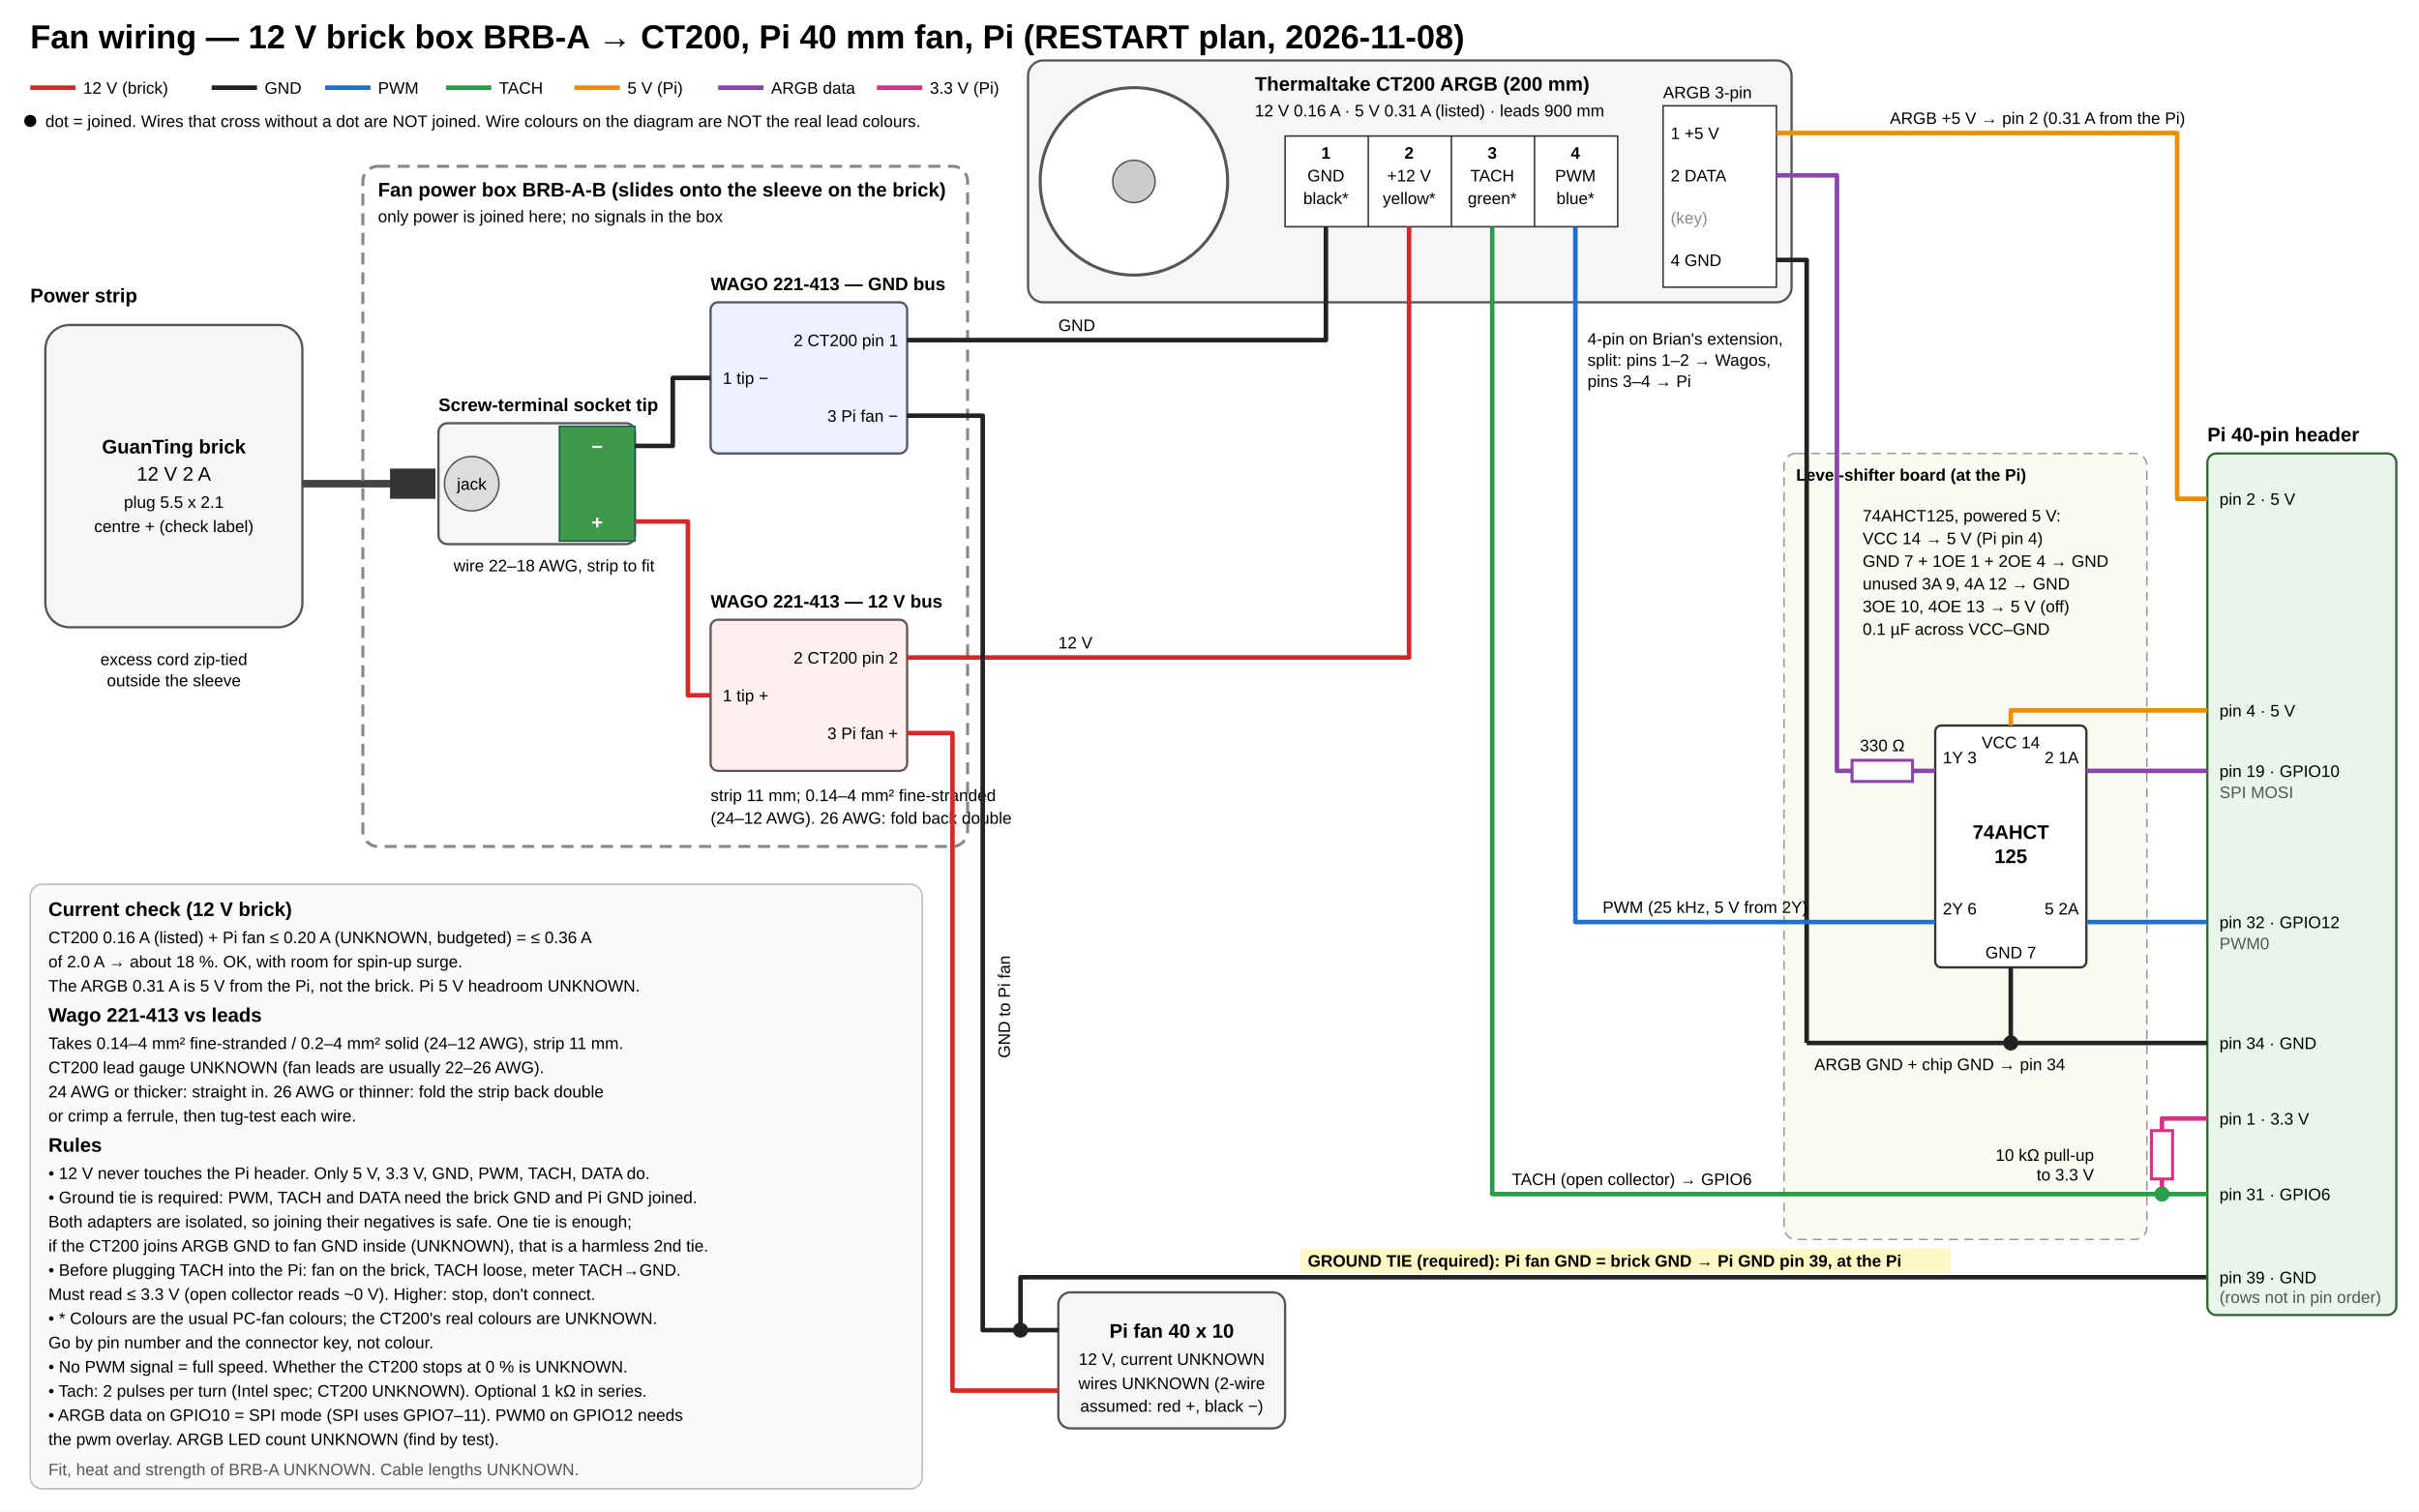
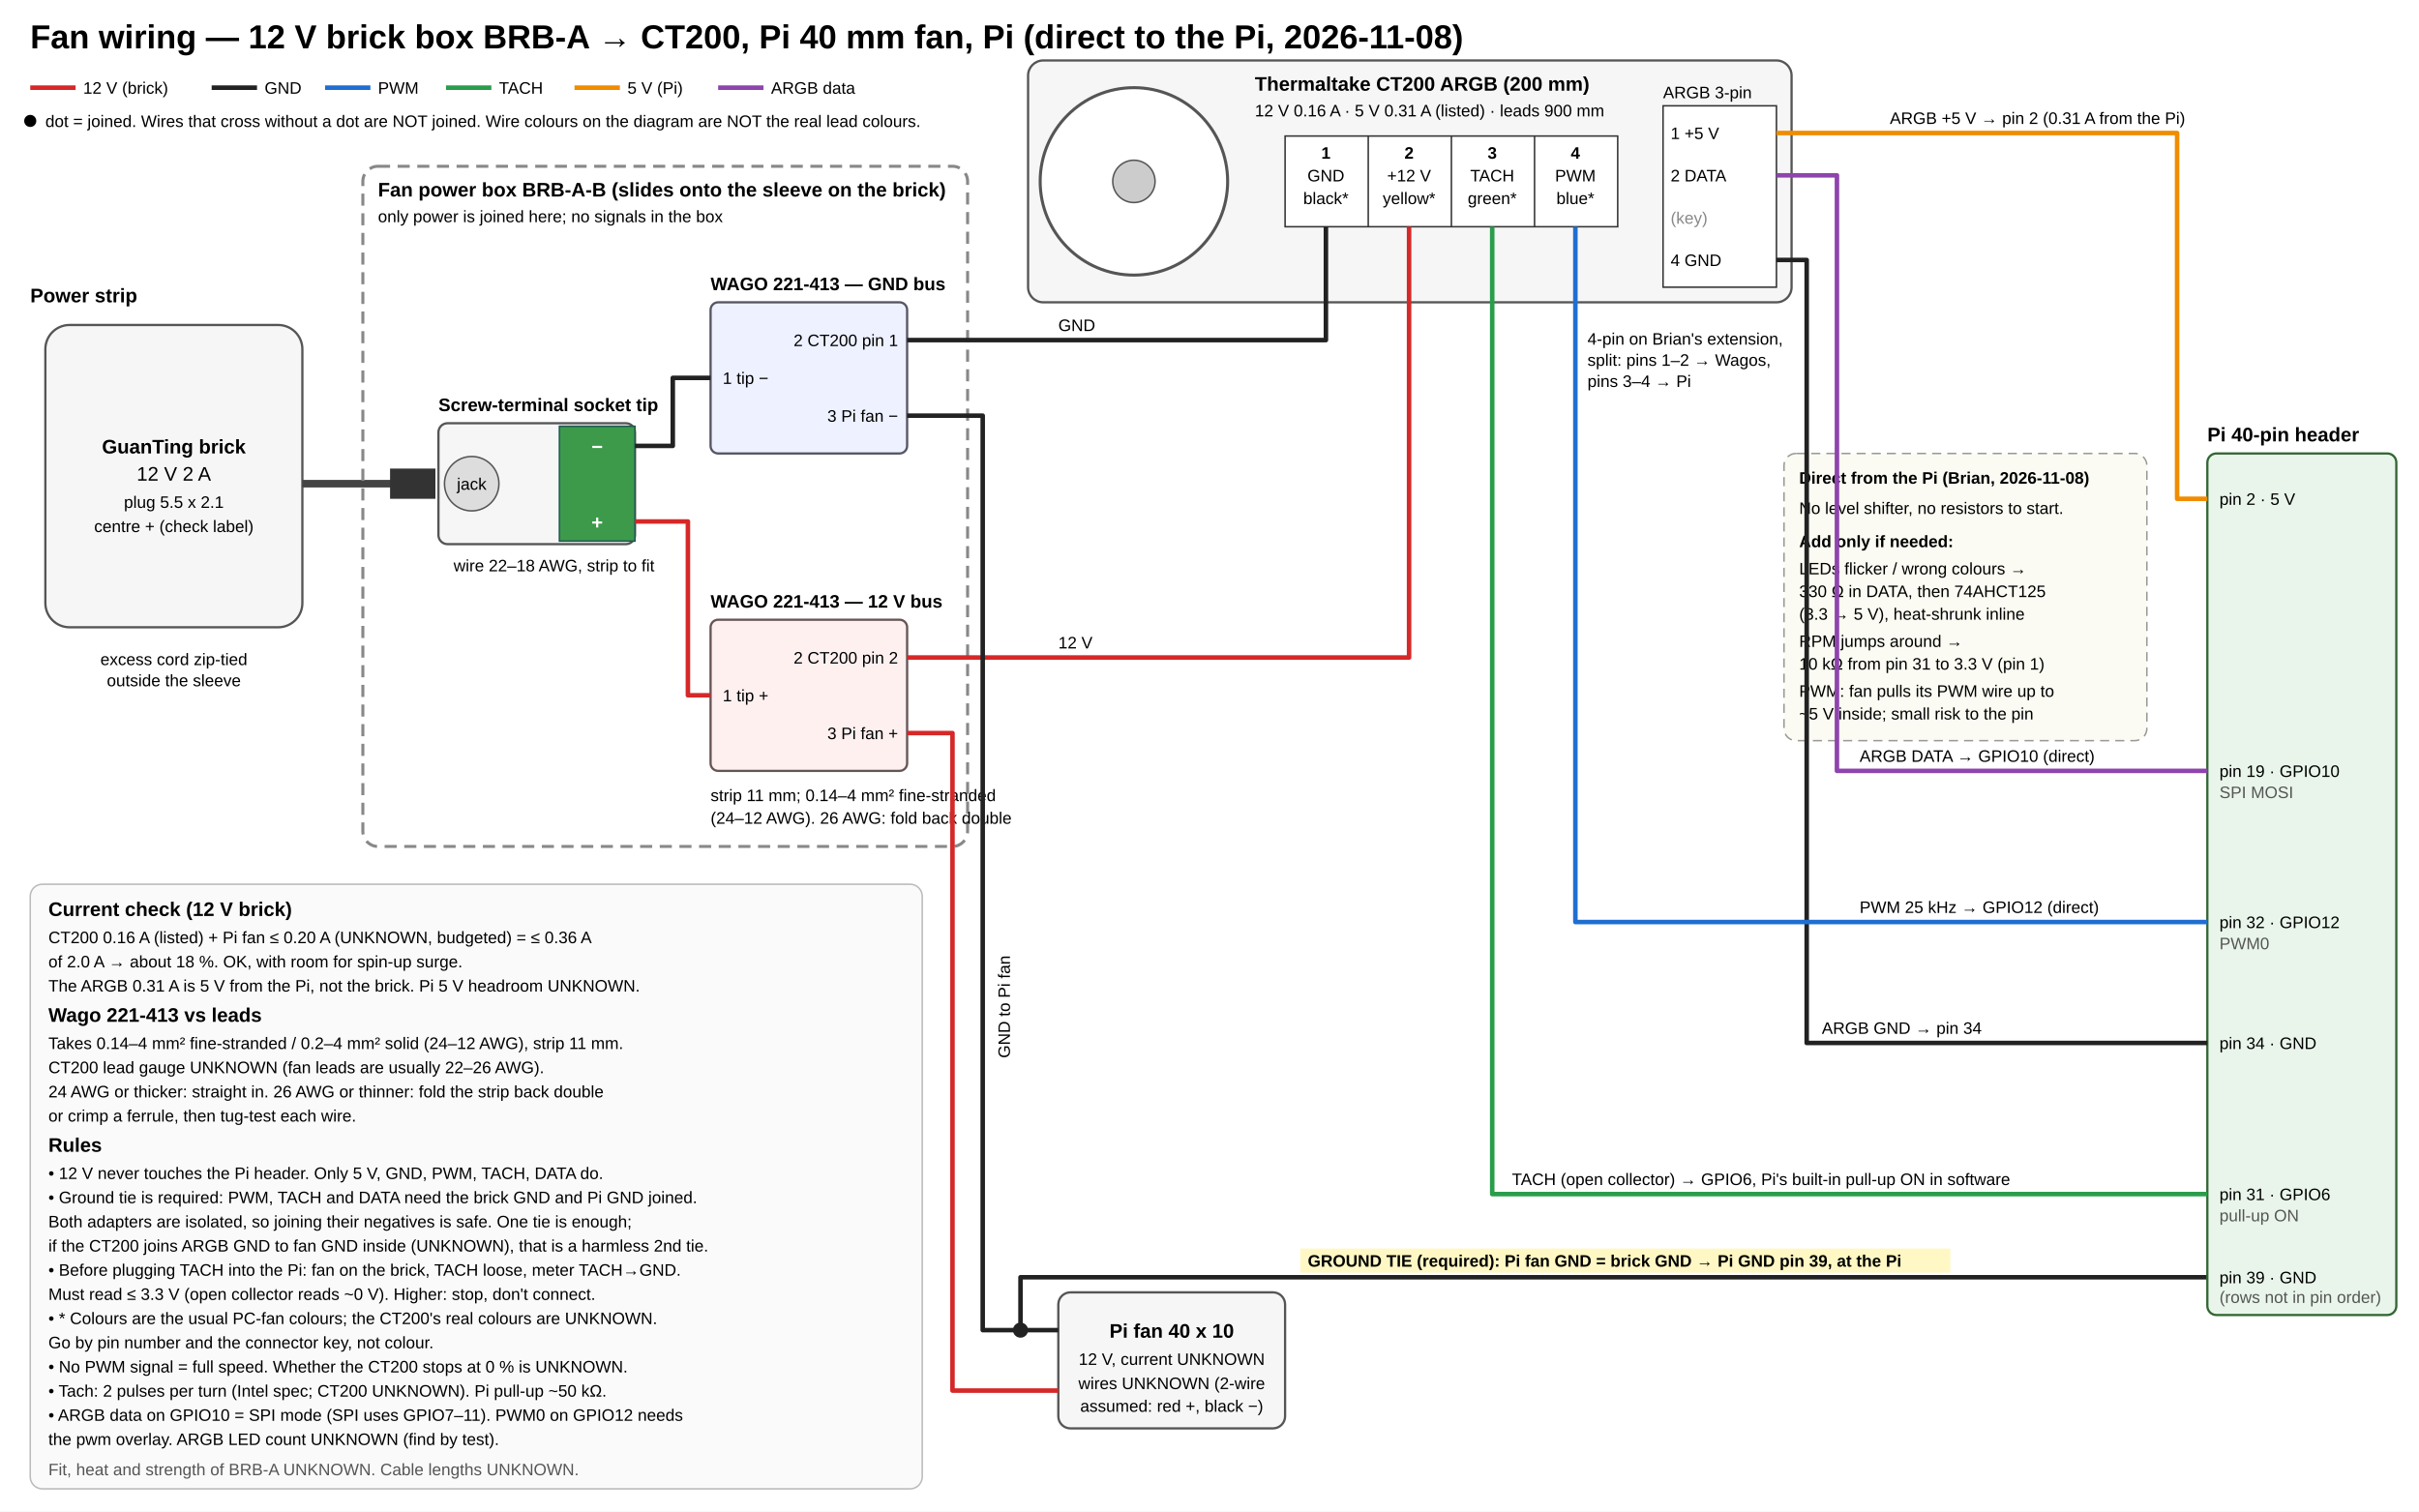
<svg xmlns="http://www.w3.org/2000/svg" viewBox="0 0 1600 1000" width="1600" height="1000" font-family="Arial, Helvetica, sans-serif" font-size="13">
  <rect width="1600" height="1000" fill="#ffffff" />
  <style>
 .w{fill:none;stroke-width:3;stroke-linejoin:round}
 .v12{stroke:#d62828}.gnd{stroke:#222}.tach{stroke:#2a9d4b}.pwm{stroke:#1f6fd1}.v5{stroke:#f08c00}.dat{stroke:#8e44ad}.v33{stroke:#d63384}
 .box{fill:#f6f6f6;stroke:#555;stroke-width:1.5}
 .lbl{font-size:12px}.sm{font-size:11px}.b{font-weight:bold}
 .dot{stroke:none}
</style>
-   <text x="20" y="32" font-size="22" class="b">Fan wiring — 12 V brick box BRB-A → CT200, Pi 40 mm fan, Pi (RESTART plan, 2026-11-08)</text>
+   <text x="20" y="32" font-size="22" class="b">Fan wiring — 12 V brick box BRB-A → CT200, Pi 40 mm fan, Pi (direct to the Pi, 2026-11-08)</text>
  <g class="sm">
    <line x1="20" y1="58" x2="50" y2="58" class="w v12" />
    <text x="55" y="62">12 V (brick)</text>
    <line x1="140" y1="58" x2="170" y2="58" class="w gnd" />
    <text x="175" y="62">GND</text>
    <line x1="215" y1="58" x2="245" y2="58" class="w pwm" />
    <text x="250" y="62">PWM</text>
    <line x1="295" y1="58" x2="325" y2="58" class="w tach" />
    <text x="330" y="62">TACH</text>
    <line x1="380" y1="58" x2="410" y2="58" class="w v5" />
    <text x="415" y="62">5 V (Pi)</text>
    <line x1="475" y1="58" x2="505" y2="58" class="w dat" />
    <text x="510" y="62">ARGB data</text>
-     <line x1="580" y1="58" x2="610" y2="58" class="w v33" />
-     <text x="615" y="62">3.3 V (Pi)</text>
    <circle cx="20" cy="80" r="4" />
    <text x="30" y="84">dot = joined. Wires that cross without a dot are NOT joined. Wire colours on the diagram are NOT the real lead colours.</text>
  </g>
  <text x="20" y="200" class="b">Power strip</text>
  <rect x="30" y="215" width="170" height="200" rx="16" class="box" />
  <text x="115" y="300" text-anchor="middle" class="b">GuanTing brick</text>
  <text x="115" y="318" text-anchor="middle">12 V  2 A</text>
  <text x="115" y="336" text-anchor="middle" class="sm">plug 5.5 x 2.1</text>
  <text x="115" y="352" text-anchor="middle" class="sm">centre + (check label)</text>
  <text x="115" y="440" text-anchor="middle" class="sm">excess cord zip-tied</text>
  <text x="115" y="454" text-anchor="middle" class="sm">outside the sleeve</text>
  <line x1="200" y1="320" x2="262" y2="320" stroke="#444" stroke-width="5" />
  <rect x="258" y="310" width="30" height="20" fill="#333" />
  <rect x="240" y="110" width="400" height="450" rx="10" fill="none" stroke="#888" stroke-width="2" stroke-dasharray="8 5" />
  <text x="250" y="130" class="b">Fan power box BRB-A-B (slides onto the sleeve on the brick)</text>
  <text x="250" y="147" class="sm">only power is joined here; no signals in the box</text>
  <text x="290" y="272" class="lbl b">Screw-terminal socket tip</text>
  <rect x="290" y="280" width="130" height="80" rx="6" class="box" />
  <circle cx="312" cy="320" r="18" fill="#ddd" stroke="#555" />
  <text x="312" y="324" text-anchor="middle" class="sm">jack</text>
  <rect x="370" y="282" width="50" height="76" fill="#3c9a4a" stroke="#255" />
  <text x="395" y="300" text-anchor="middle" fill="#fff" class="b">−</text>
  <text x="395" y="350" text-anchor="middle" fill="#fff" class="b">+</text>
  <text x="300" y="378" class="sm">wire 22–18 AWG, strip to fit</text>
  <text x="470" y="192" class="lbl b">WAGO 221-413 — GND bus</text>
  <rect x="470" y="200" width="130" height="100" rx="5" fill="#eef1ff" stroke="#556" stroke-width="1.5" />
  <text x="478" y="254" class="sm">1 tip −</text>
  <text x="594" y="229" text-anchor="end" class="sm">2 CT200 pin 1</text>
  <text x="594" y="279" text-anchor="end" class="sm">3 Pi fan −</text>
  <text x="470" y="402" class="lbl b">WAGO 221-413 — 12 V bus</text>
  <rect x="470" y="410" width="130" height="100" rx="5" fill="#fff0f0" stroke="#655" stroke-width="1.5" />
  <text x="478" y="464" class="sm">1 tip +</text>
  <text x="594" y="439" text-anchor="end" class="sm">2 CT200 pin 2</text>
  <text x="594" y="489" text-anchor="end" class="sm">3 Pi fan +</text>
  <text x="470" y="530" class="sm">strip 11 mm; 0.14–4 mm² fine-stranded</text>
  <text x="470" y="545" class="sm">(24–12 AWG). 26 AWG: fold back double</text>
  <polyline points="420,295 445,295 445,250 470,250" class="w gnd" />
  <polyline points="420,345 455,345 455,460 470,460" class="w v12" />
  <rect x="680" y="40" width="505" height="160" rx="10" class="box" />
  <circle cx="750" cy="120" r="62" fill="#fff" stroke="#555" stroke-width="2" />
  <circle cx="750" cy="120" r="14" fill="#ccc" stroke="#555" />
  <text x="830" y="60" class="b">Thermaltake CT200 ARGB (200 mm)</text>
  <text x="830" y="77" class="sm">12 V 0.16 A · 5 V 0.31 A (listed) · leads 900 mm</text>
  <rect x="850" y="90" width="220" height="60" fill="#fff" stroke="#333" />
  <line x1="905" y1="90" x2="905" y2="150" stroke="#333" />
  <line x1="960" y1="90" x2="960" y2="150" stroke="#333" />
  <line x1="1015" y1="90" x2="1015" y2="150" stroke="#333" />
  <g text-anchor="middle" class="sm">
    <text x="877" y="105" class="b">1</text>
    <text x="877" y="120">GND</text>
    <text x="877" y="135">black*</text>
    <text x="932" y="105" class="b">2</text>
    <text x="932" y="120">+12 V</text>
    <text x="932" y="135">yellow*</text>
    <text x="987" y="105" class="b">3</text>
    <text x="987" y="120">TACH</text>
    <text x="987" y="135">green*</text>
    <text x="1042" y="105" class="b">4</text>
    <text x="1042" y="120">PWM</text>
    <text x="1042" y="135">blue*</text>
  </g>
  <text x="1050" y="228" class="sm">4-pin on Brian's extension,</text>
  <text x="1050" y="242" class="sm">split: pins 1–2 → Wagos,</text>
  <text x="1050" y="256" class="sm">pins 3–4 → Pi</text>
  <rect x="1100" y="70" width="75" height="120" fill="#fff" stroke="#333" />
  <g class="sm">
    <text x="1105" y="92">1 +5 V</text>
    <text x="1105" y="120">2 DATA</text>
    <text x="1105" y="148" fill="#888">(key)</text>
    <text x="1105" y="176">4 GND</text>
  </g>
  <text x="1100" y="65" class="sm">ARGB 3-pin</text>
  <polyline points="877,150 877,225 600,225" class="w gnd" />
  <polyline points="932,150 932,435 600,435" class="w v12" />
  <text x="700" y="219" class="sm">GND</text>
  <text x="700" y="429" class="sm">12 V</text>
  <rect x="700" y="855" width="150" height="90" rx="8" class="box" />
  <text x="775" y="885" text-anchor="middle" class="b">Pi fan 40 x 10</text>
  <text x="775" y="903" text-anchor="middle" class="sm">12 V, current UNKNOWN</text>
  <text x="775" y="919" text-anchor="middle" class="sm">wires UNKNOWN (2-wire</text>
  <text x="775" y="934" text-anchor="middle" class="sm">assumed: red +, black −)</text>
  <polyline points="600,275 650,275 650,880 700,880" class="w gnd" />
  <polyline points="600,485 630,485 630,920 700,920" class="w v12" />
  <text x="604" y="700" class="sm" transform="rotate(-90 604 700)">12 V to Pi fan</text>
  <text x="668" y="700" class="sm" transform="rotate(-90 668 700)">GND to Pi fan</text>
  <circle cx="675" cy="880" r="5" class="dot" fill="#222" />
  <polyline points="675,880 675,845 1460,845" class="w gnd" stroke-width="4" />
  <rect x="860" y="826" width="430" height="16" fill="#fff8c4" />
  <text x="865" y="838" class="sm b">GROUND TIE (required): Pi fan GND = brick GND → Pi GND pin 39, at the Pi</text>
-   <rect x="1180" y="300" width="240" height="520" rx="8" fill="#fbfbf3" stroke="#999" stroke-dasharray="6 4" />
-   <text x="1188" y="318" class="sm b">Level-shifter board (at the Pi)</text>
+   <rect x="1180" y="300" width="240" height="190" rx="8" fill="#fbfbf3" stroke="#999" stroke-dasharray="6 4" />
  <g class="sm">
-     <text x="1232" y="345">74AHCT125, powered 5 V:</text>
-     <text x="1232" y="360">VCC 14 → 5 V (Pi pin 4)</text>
-     <text x="1232" y="375">GND 7 + 1OE 1 + 2OE 4 → GND</text>
-     <text x="1232" y="390">unused 3A 9, 4A 12 → GND</text>
-     <text x="1232" y="405">3OE 10, 4OE 13 → 5 V (off)</text>
-     <text x="1232" y="420">0.1 µF across VCC–GND</text>
-   </g>
-   <rect x="1280" y="480" width="100" height="160" rx="4" fill="#fff" stroke="#333" stroke-width="1.5" />
-   <text x="1330" y="555" text-anchor="middle" class="b">74AHCT</text>
-   <text x="1330" y="571" text-anchor="middle" class="b">125</text>
-   <g class="sm">
-     <text x="1285" y="505">1Y 3</text>
-     <text x="1375" y="505" text-anchor="end">2 1A</text>
-     <text x="1285" y="605">2Y 6</text>
-     <text x="1375" y="605" text-anchor="end">5 2A</text>
-     <text x="1330" y="495" text-anchor="middle">VCC 14</text>
-     <text x="1330" y="634" text-anchor="middle">GND 7</text>
+     <text x="1190" y="320" class="b">Direct from the Pi (Brian, 2026-11-08)</text>
+     <text x="1190" y="340">No level shifter, no resistors to start.</text>
+     <text x="1190" y="362" class="b">Add only if needed:</text>
+     <text x="1190" y="380">LEDs flicker / wrong colours →</text>
+     <text x="1190" y="395">  330 Ω in DATA, then 74AHCT125</text>
+     <text x="1190" y="410">  (3.3 → 5 V), heat-shrunk inline</text>
+     <text x="1190" y="428">RPM jumps around →</text>
+     <text x="1190" y="443">  10 kΩ from pin 31 to 3.3 V (pin 1)</text>
+     <text x="1190" y="461">PWM: fan pulls its PWM wire up to</text>
+     <text x="1190" y="476">  ~5 V inside; small risk to the pin</text>
  </g>
  <rect x="1460" y="300" width="125" height="570" rx="6" fill="#e9f5ea" stroke="#363" stroke-width="1.5" />
  <text x="1460" y="292" class="b">Pi 40-pin header</text>
  <g class="sm">
    <text x="1468" y="334">pin 2 · 5 V</text>
-     <text x="1468" y="474">pin 4 · 5 V</text>
    <text x="1468" y="514">pin 19 · GPIO10</text>
    <text x="1468" y="528" fill="#555">SPI MOSI</text>
    <text x="1468" y="614">pin 32 · GPIO12</text>
    <text x="1468" y="628" fill="#555">PWM0</text>
    <text x="1468" y="694">pin 34 · GND</text>
-     <text x="1468" y="744">pin 1 · 3.3 V</text>
    <text x="1468" y="794">pin 31 · GPIO6</text>
+     <text x="1468" y="808" fill="#555">pull-up ON</text>
    <text x="1468" y="849">pin 39 · GND</text>
    <text x="1468" y="862" fill="#555">(rows not in pin order)</text>
  </g>
  <polyline points="1175,88 1440,88 1440,330 1460,330" class="w v5" />
  <text x="1250" y="82" class="sm">ARGB +5 V → pin 2 (0.31 A from the Pi)</text>
-   <polyline points="1175,116 1215,116 1215,510 1225,510" class="w dat" />
-   <rect x="1225" y="503" width="40" height="14" fill="#fff" stroke="#8e44ad" stroke-width="2" />
-   <text x="1245" y="497" text-anchor="middle" class="sm">330 Ω</text>
-   <line x1="1265" y1="510" x2="1280" y2="510" class="w dat" />
-   <line x1="1380" y1="510" x2="1460" y2="510" class="w dat" />
-   <polyline points="1175,172 1195,172 1195,690" class="w gnd" />
-   <polyline points="1460,470 1330,470 1330,480" class="w v5" />
-   <polyline points="1460,690 1330,690 1330,640" class="w gnd" />
-   <line x1="1195" y1="690" x2="1330" y2="690" class="w gnd" />
-   <circle cx="1330" cy="690" r="5" class="dot" fill="#222" />
-   <text x="1200" y="708" class="sm">ARGB GND + chip GND → pin 34</text>
-   <polyline points="1042,150 1042,610 1280,610" class="w pwm" />
-   <line x1="1380" y1="610" x2="1460" y2="610" class="w pwm" />
-   <text x="1060" y="604" class="sm">PWM (25 kHz, 5 V from 2Y)</text>
+   <polyline points="1175,116 1215,116 1215,510 1460,510" class="w dat" />
+   <text x="1230" y="504" class="sm">ARGB DATA → GPIO10 (direct)</text>
+   <polyline points="1175,172 1195,172 1195,690 1460,690" class="w gnd" />
+   <text x="1205" y="684" class="sm">ARGB GND → pin 34</text>
+   <polyline points="1042,150 1042,610 1460,610" class="w pwm" />
+   <text x="1230" y="604" class="sm">PWM 25 kHz → GPIO12 (direct)</text>
  <polyline points="987,150 987,790 1460,790" class="w tach" />
-   <text x="1000" y="784" class="sm">TACH (open collector) → GPIO6</text>
-   <polyline points="1460,740 1430,740 1430,748" class="w v33" />
-   <rect x="1423" y="748" width="14" height="32" fill="#fff" stroke="#d63384" stroke-width="2" />
-   <line x1="1430" y1="780" x2="1430" y2="790" class="w v33" />
-   <circle cx="1430" cy="790" r="5" class="dot" fill="#2a9d4b" />
-   <text x="1385" y="768" text-anchor="end" class="sm">10 kΩ pull-up</text>
-   <text x="1385" y="781" text-anchor="end" class="sm">to 3.3 V</text>
+   <text x="1000" y="784" class="sm">TACH (open collector) → GPIO6, Pi's built-in pull-up ON in software</text>
  <rect x="20" y="585" width="590" height="400" rx="8" fill="#fafafa" stroke="#bbb" />
  <g class="sm">
    <text x="32" y="606" class="b" font-size="13">Current check (12 V brick)</text>
    <text x="32" y="624">CT200 0.16 A (listed) + Pi fan ≤ 0.20 A (UNKNOWN, budgeted) = ≤ 0.36 A</text>
    <text x="32" y="640">of 2.0 A → about 18 %. OK, with room for spin-up surge.</text>
    <text x="32" y="656">The ARGB 0.31 A is 5 V from the Pi, not the brick. Pi 5 V headroom UNKNOWN.</text>
    <text x="32" y="676" class="b" font-size="13">Wago 221-413 vs leads</text>
    <text x="32" y="694">Takes 0.14–4 mm² fine-stranded / 0.2–4 mm² solid (24–12 AWG), strip 11 mm.</text>
    <text x="32" y="710">CT200 lead gauge UNKNOWN (fan leads are usually 22–26 AWG).</text>
    <text x="32" y="726">24 AWG or thicker: straight in. 26 AWG or thinner: fold the strip back double</text>
    <text x="32" y="742">or crimp a ferrule, then tug-test each wire.</text>
    <text x="32" y="762" class="b" font-size="13">Rules</text>
-     <text x="32" y="780">• 12 V never touches the Pi header. Only 5 V, 3.3 V, GND, PWM, TACH, DATA do.</text>
+     <text x="32" y="780">• 12 V never touches the Pi header. Only 5 V, GND, PWM, TACH, DATA do.</text>
    <text x="32" y="796">• Ground tie is required: PWM, TACH and DATA need the brick GND and Pi GND joined.</text>
    <text x="32" y="812">  Both adapters are isolated, so joining their negatives is safe. One tie is enough;</text>
    <text x="32" y="828">  if the CT200 joins ARGB GND to fan GND inside (UNKNOWN), that is a harmless 2nd tie.</text>
    <text x="32" y="844">• Before plugging TACH into the Pi: fan on the brick, TACH loose, meter TACH→GND.</text>
    <text x="32" y="860">  Must read ≤ 3.3 V (open collector reads ~0 V). Higher: stop, don't connect.</text>
    <text x="32" y="876">• * Colours are the usual PC-fan colours; the CT200's real colours are UNKNOWN.</text>
    <text x="32" y="892">  Go by pin number and the connector key, not colour.</text>
    <text x="32" y="908">• No PWM signal = full speed. Whether the CT200 stops at 0 % is UNKNOWN.</text>
-     <text x="32" y="924">• Tach: 2 pulses per turn (Intel spec; CT200 UNKNOWN). Optional 1 kΩ in series.</text>
+     <text x="32" y="924">• Tach: 2 pulses per turn (Intel spec; CT200 UNKNOWN). Pi pull-up ~50 kΩ.</text>
    <text x="32" y="940">• ARGB data on GPIO10 = SPI mode (SPI uses GPIO7–11). PWM0 on GPIO12 needs</text>
    <text x="32" y="956">  the pwm overlay. ARGB LED count UNKNOWN (find by test).</text>
    <text x="32" y="976" fill="#555">Fit, heat and strength of BRB-A UNKNOWN. Cable lengths UNKNOWN.</text>
  </g>
</svg>
